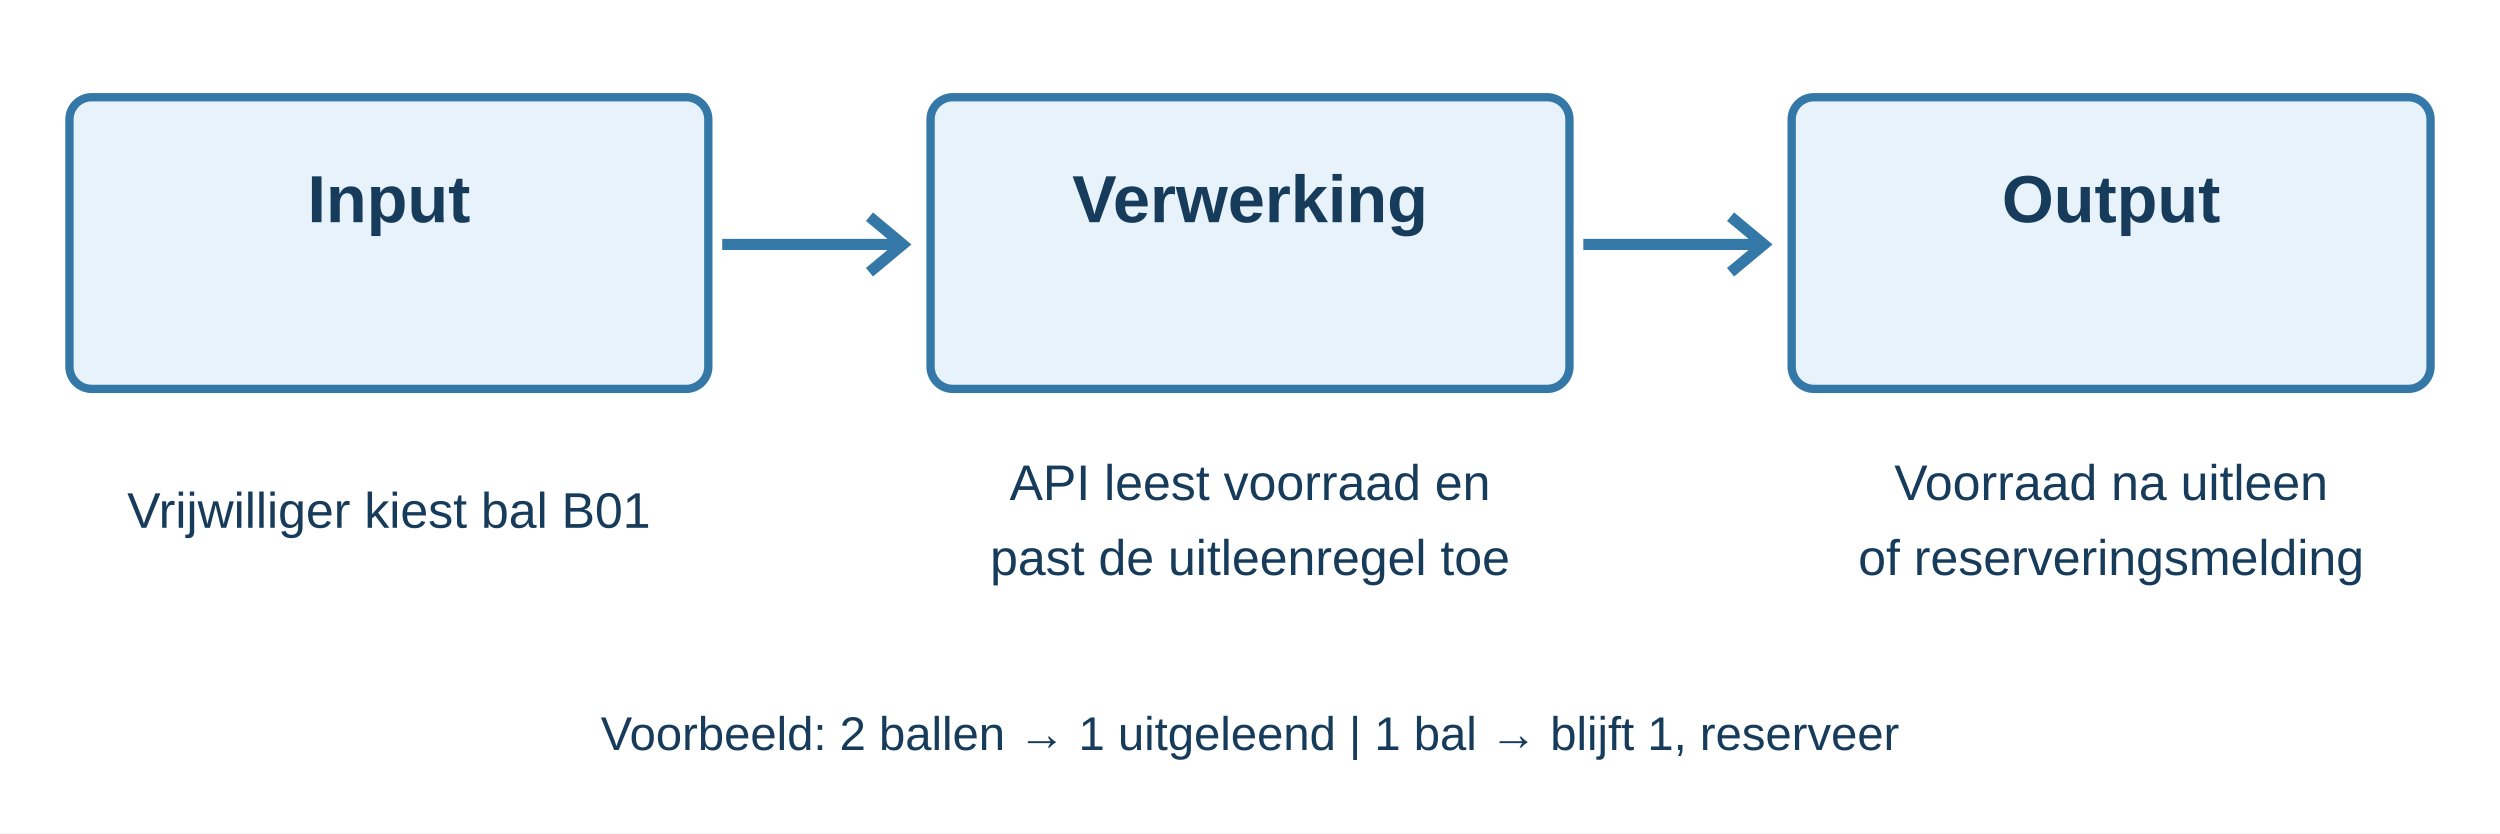
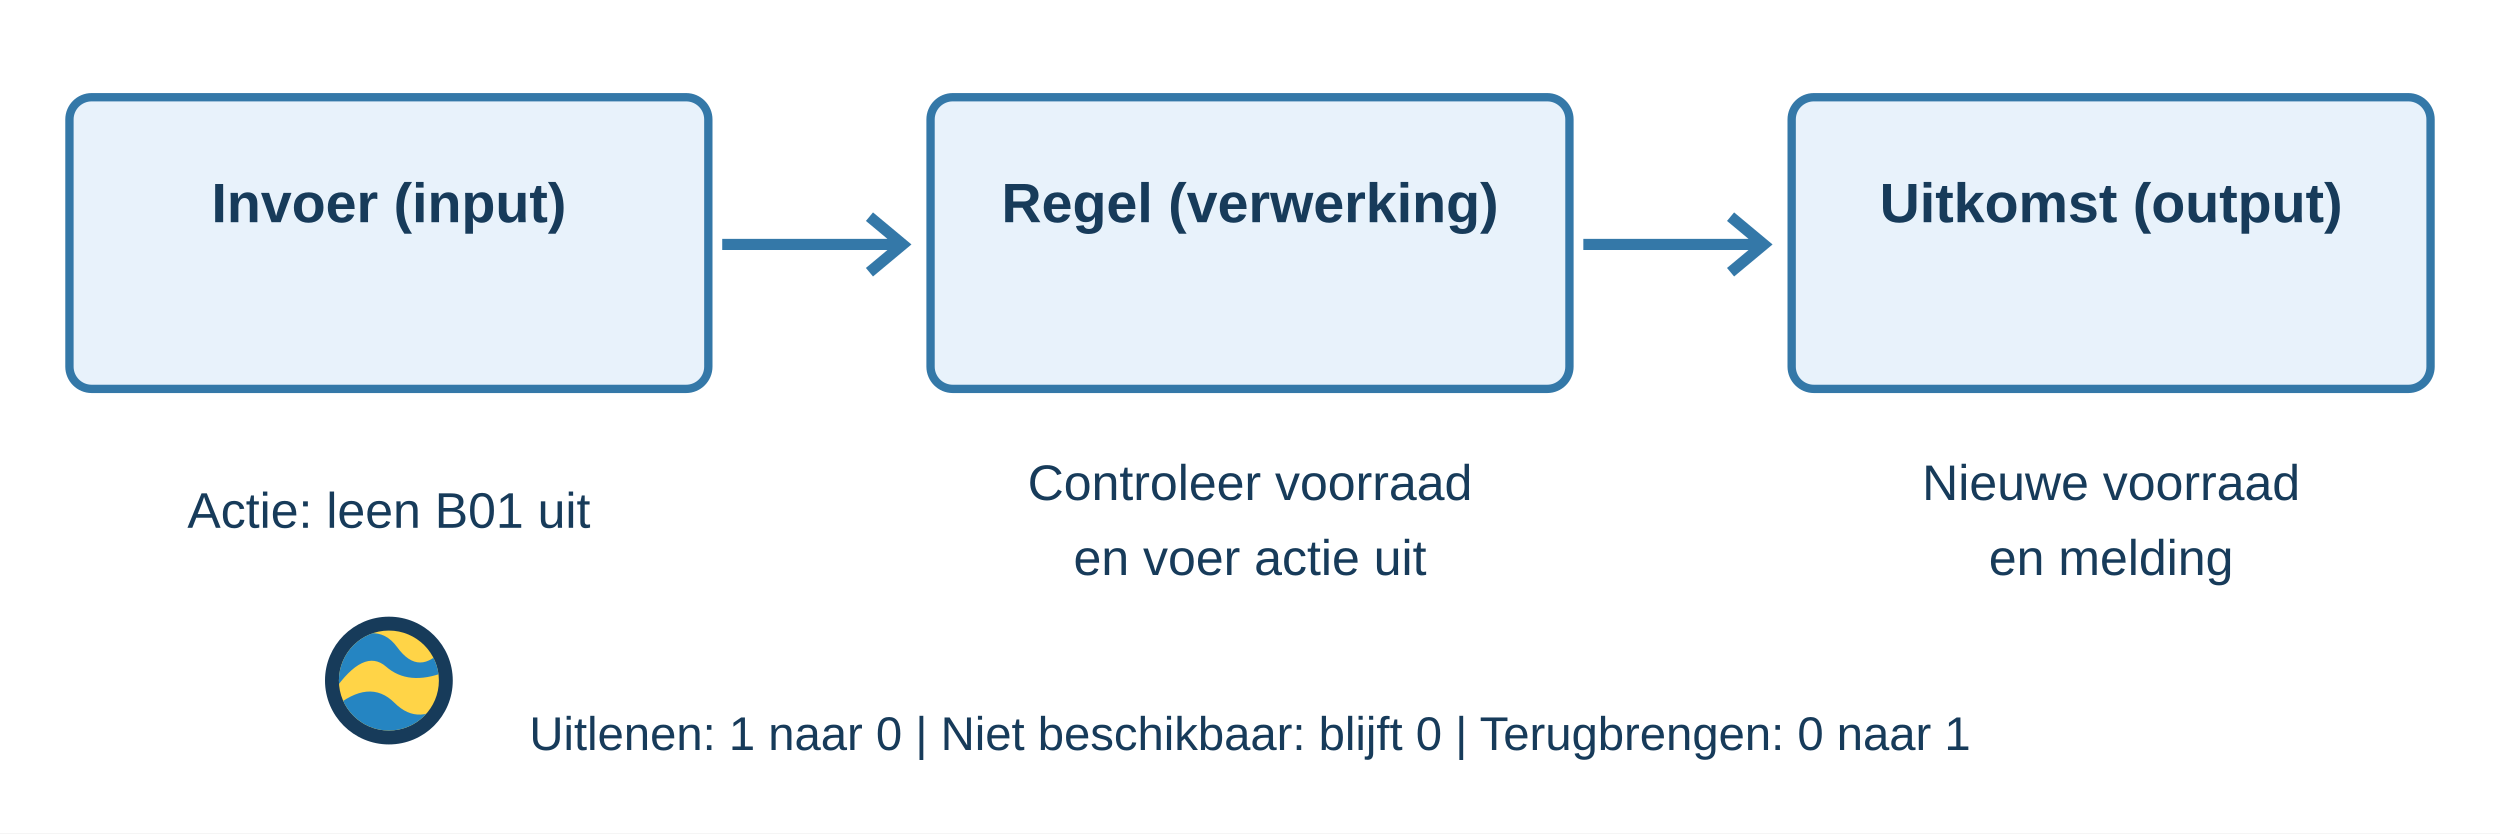
- <svg xmlns="http://www.w3.org/2000/svg" viewBox="0 0 900 300" role="img" aria-labelledby="titel beschrijving">
+ <svg xmlns="http://www.w3.org/2000/svg" viewBox="0 0 900 300" role="img" aria-labelledby="t d">
+   <defs>
+     <clipPath id="ball">
+       <circle cx="0" cy="0" r="18" />
+     </clipPath>
+   </defs>
  <rect width="900" height="300" fill="#fff" />
  <g font-family="Arial,sans-serif" fill="#173b5a">
    <g fill="#e8f2fb" stroke="#3478a8" stroke-width="3">
      <rect x="25" y="35" width="230" height="105" rx="8" />
      <rect x="335" y="35" width="230" height="105" rx="8" />
      <rect x="645" y="35" width="230" height="105" rx="8" />
    </g>
-     <g font-size="24" font-weight="bold" text-anchor="middle">
-       <text x="140" y="80">Input</text>
-       <text x="450" y="80">Verwerking</text>
-       <text x="760" y="80">Output</text>
+     <g font-size="20" font-weight="bold" text-anchor="middle">
+       <text x="140" y="80">Invoer (input)</text>
+       <text x="450" y="80">Regel (verwerking)</text>
+       <text x="760" y="80">Uitkomst (output)</text>
    </g>
    <g stroke="#3478a8" stroke-width="4" fill="none">
      <path d="M260 88h65m-12-10 12 10-12 10" />
      <path d="M570 88h65m-12-10 12 10-12 10" />
    </g>
    <g font-size="18" text-anchor="middle">
-       <text x="140" y="190">Vrijwilliger kiest bal B01</text>
-       <text x="450" y="180">API leest voorraad en</text>
-       <text x="450" y="207">past de uitleenregel toe</text>
-       <text x="760" y="180">Voorraad na uitleen</text>
-       <text x="760" y="207">of reserveringsmelding</text>
+       <text x="140" y="190">Actie: leen B01 uit</text>
+       <text x="450" y="180">Controleer voorraad</text>
+       <text x="450" y="207">en voer actie uit</text>
+       <text x="760" y="180">Nieuwe voorraad</text>
+       <text x="760" y="207">en melding</text>
    </g>
-     <text x="450" y="270" text-anchor="middle" font-size="17">Voorbeeld: 2 ballen → 1 uitgeleend | 1 bal → blijft 1, reserveer</text>
+     <g transform="translate(140 245)">
+       <circle r="23" fill="#173b5a" />
+       <g clip-path="url(#ball)">
+         <circle r="18" fill="#ffd447" />
+         <path d="M-20 -10 Q-5 -23 3 -12 T20 -12 V-3 Q7 2-1-5T-20 4Z M-20 10Q-7-1 2 8t20-1v12h-42Z" fill="#2585c2" />
+       </g>
+     </g>
+     <text x="450" y="270" text-anchor="middle" font-size="17">Uitlenen: 1 naar 0 | Niet beschikbaar: blijft 0 | Terugbrengen: 0 naar 1</text>
  </g>
</svg>
